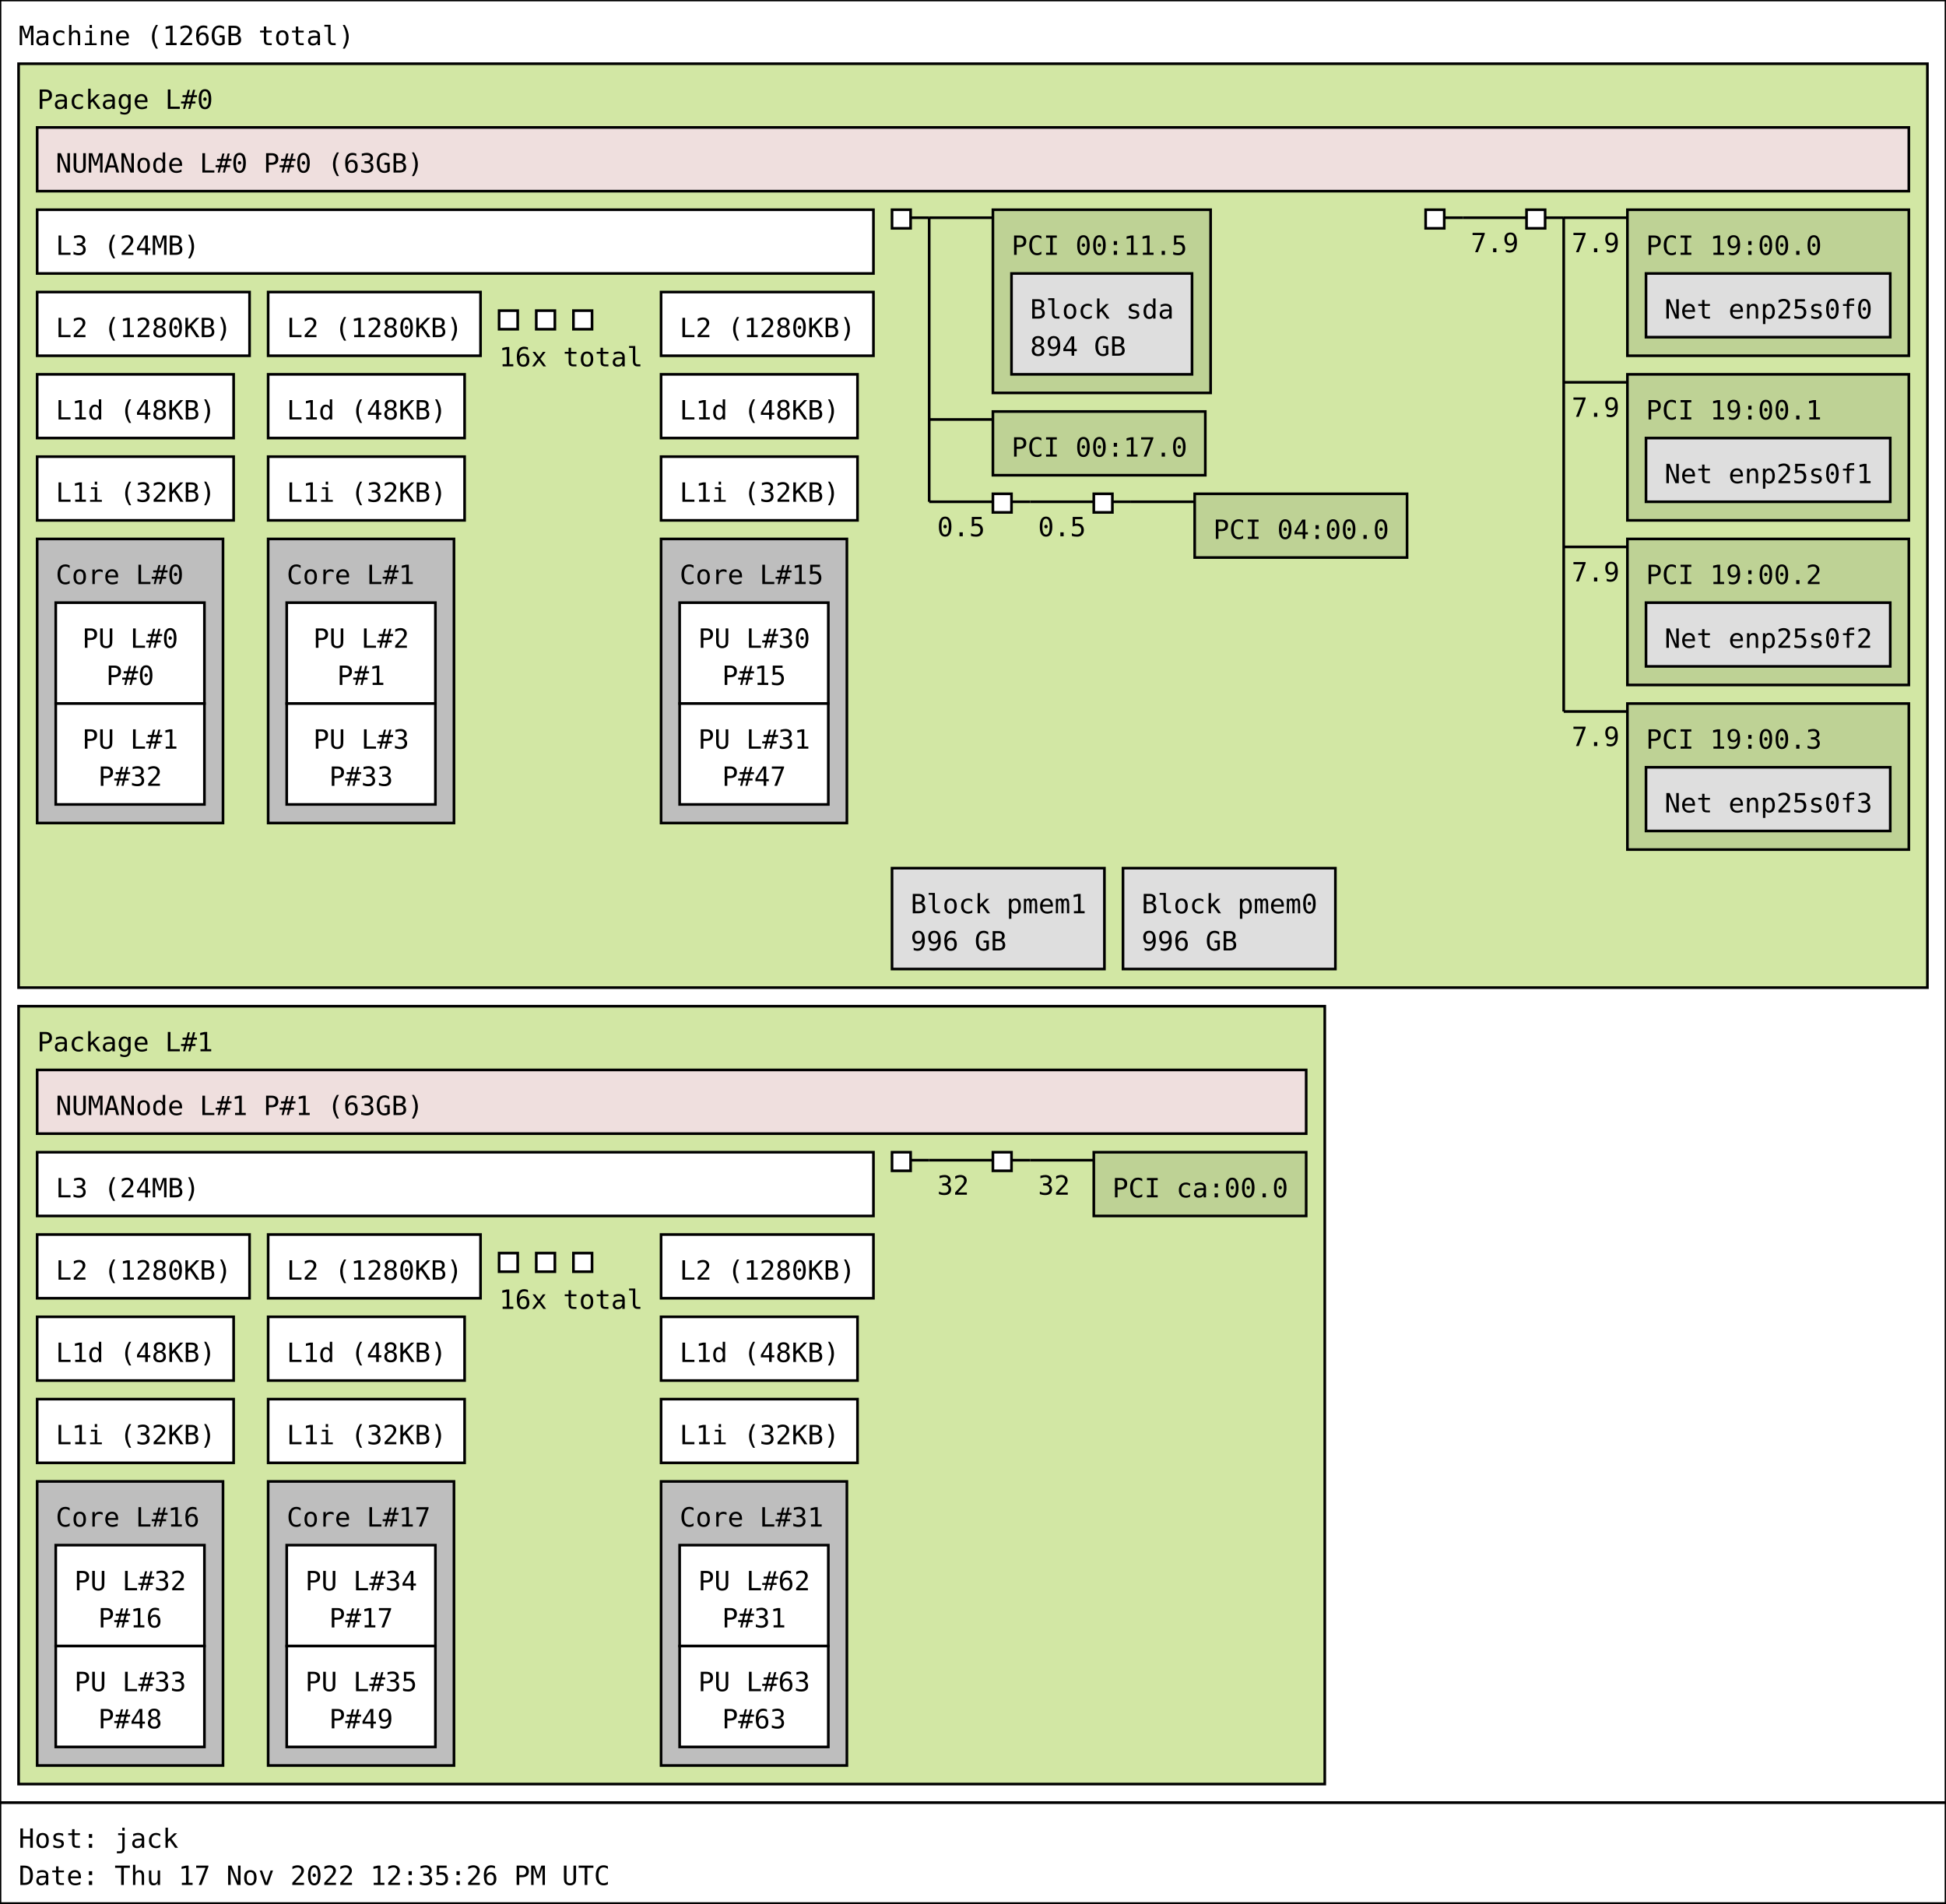
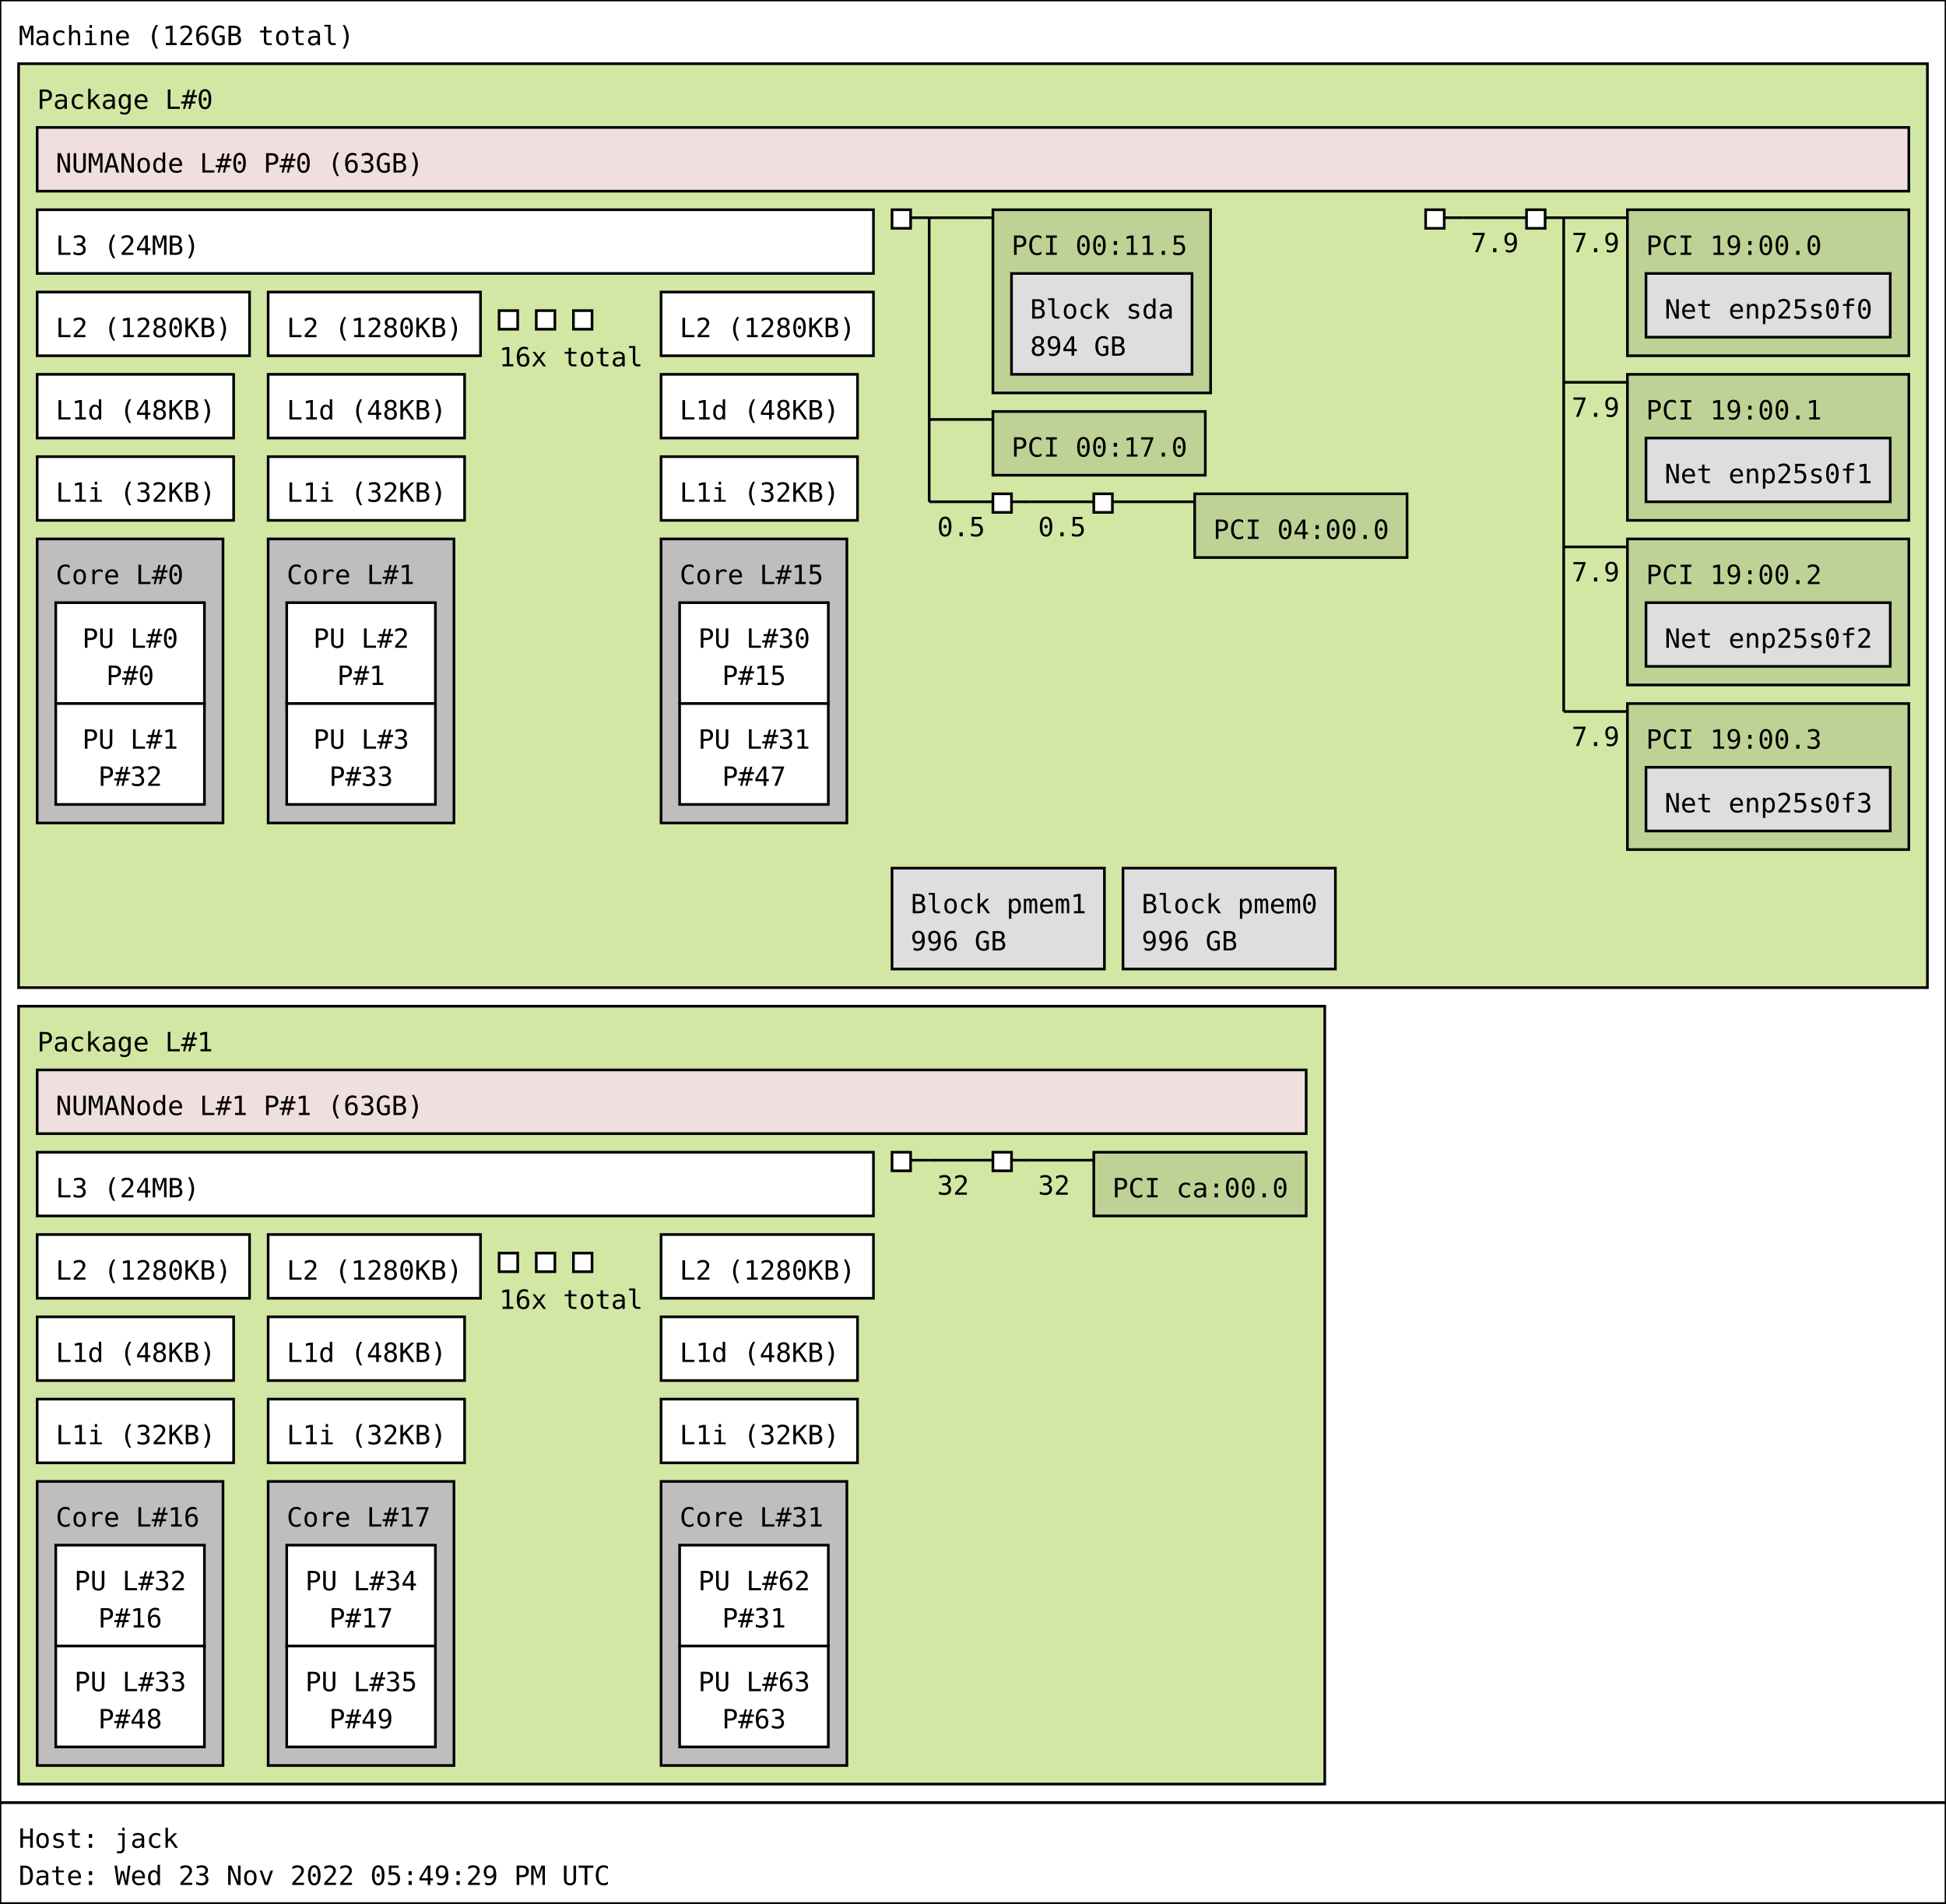
<svg xmlns="http://www.w3.org/2000/svg" width="733px" height="717px" viewBox="0 0 733px 717px" version="1.1">
  <rect id="Machine_0_rect" class="Machine" x="0" y="0" width="733" height="679" fill="rgb(255,255,255)" stroke="rgb(0,0,0)" stroke-width="1" />
  <text id="Machine_0_text" class="Machine" font-family="Monospace" x="7" y="17" fill="rgb(0,0,0)" font-size="10px">Machine (126GB total)</text>
  <rect id="Package_0_rect" class="Package" x="7" y="24" width="719" height="348" fill="rgb(210,231,164)" stroke="rgb(0,0,0)" stroke-width="1" />
  <text id="Package_0_text" class="Package" font-family="Monospace" x="14" y="41" fill="rgb(0,0,0)" font-size="10px">Package L#0</text>
  <rect id="L3_0_rect" class="L3" x="14" y="79" width="315" height="24" fill="rgb(255,255,255)" stroke="rgb(0,0,0)" stroke-width="1" />
  <text id="L3_0_text" class="L3" font-family="Monospace" x="21" y="96" fill="rgb(0,0,0)" font-size="10px">L3 (24MB)</text>
  <rect id="L2_0_rect" class="L2" x="14" y="110" width="80" height="24" fill="rgb(255,255,255)" stroke="rgb(0,0,0)" stroke-width="1" />
  <text id="L2_0_text" class="L2" font-family="Monospace" x="21" y="127" fill="rgb(0,0,0)" font-size="10px">L2 (1280KB)</text>
  <rect id="L1d_0_rect" class="L1d" x="14" y="141" width="74" height="24" fill="rgb(255,255,255)" stroke="rgb(0,0,0)" stroke-width="1" />
  <text id="L1d_0_text" class="L1d" font-family="Monospace" x="21" y="158" fill="rgb(0,0,0)" font-size="10px">L1d (48KB)</text>
  <rect id="L1i_0_rect" class="L1i" x="14" y="172" width="74" height="24" fill="rgb(255,255,255)" stroke="rgb(0,0,0)" stroke-width="1" />
  <text id="L1i_0_text" class="L1i" font-family="Monospace" x="21" y="189" fill="rgb(0,0,0)" font-size="10px">L1i (32KB)</text>
  <rect id="Core_0_rect" class="Core" x="14" y="203" width="70" height="107" fill="rgb(190,190,190)" stroke="rgb(0,0,0)" stroke-width="1" />
  <text id="Core_0_text" class="Core" font-family="Monospace" x="21" y="220" fill="rgb(0,0,0)" font-size="10px">Core L#0</text>
  <rect id="PU_0_rect" class="PU" x="21" y="227" width="56" height="38" fill="rgb(255,255,255)" stroke="rgb(0,0,0)" stroke-width="1" />
  <text id="PU_0_text" class="PU" font-family="Monospace" x="31" y="244" fill="rgb(0,0,0)" font-size="10px">PU L#0</text>
  <text id="PU_0_text_1" class="PU" font-family="Monospace" x="40" y="258" fill="rgb(0,0,0)" font-size="10px">P#0</text>
  <rect id="PU_1_rect" class="PU" x="21" y="265" width="56" height="38" fill="rgb(255,255,255)" stroke="rgb(0,0,0)" stroke-width="1" />
  <text id="PU_1_text" class="PU" font-family="Monospace" x="31" y="282" fill="rgb(0,0,0)" font-size="10px">PU L#1</text>
  <text id="PU_1_text_1" class="PU" font-family="Monospace" x="37" y="296" fill="rgb(0,0,0)" font-size="10px">P#32</text>
  <rect id="L2_1_rect" class="L2" x="101" y="110" width="80" height="24" fill="rgb(255,255,255)" stroke="rgb(0,0,0)" stroke-width="1" />
  <text id="L2_1_text" class="L2" font-family="Monospace" x="108" y="127" fill="rgb(0,0,0)" font-size="10px">L2 (1280KB)</text>
  <rect id="L1d_1_rect" class="L1d" x="101" y="141" width="74" height="24" fill="rgb(255,255,255)" stroke="rgb(0,0,0)" stroke-width="1" />
  <text id="L1d_1_text" class="L1d" font-family="Monospace" x="108" y="158" fill="rgb(0,0,0)" font-size="10px">L1d (48KB)</text>
  <rect id="L1i_1_rect" class="L1i" x="101" y="172" width="74" height="24" fill="rgb(255,255,255)" stroke="rgb(0,0,0)" stroke-width="1" />
  <text id="L1i_1_text" class="L1i" font-family="Monospace" x="108" y="189" fill="rgb(0,0,0)" font-size="10px">L1i (32KB)</text>
  <rect id="Core_1_rect" class="Core" x="101" y="203" width="70" height="107" fill="rgb(190,190,190)" stroke="rgb(0,0,0)" stroke-width="1" />
  <text id="Core_1_text" class="Core" font-family="Monospace" x="108" y="220" fill="rgb(0,0,0)" font-size="10px">Core L#1</text>
  <rect id="PU_2_rect" class="PU" x="108" y="227" width="56" height="38" fill="rgb(255,255,255)" stroke="rgb(0,0,0)" stroke-width="1" />
  <text id="PU_2_text" class="PU" font-family="Monospace" x="118" y="244" fill="rgb(0,0,0)" font-size="10px">PU L#2</text>
  <text id="PU_2_text_1" class="PU" font-family="Monospace" x="127" y="258" fill="rgb(0,0,0)" font-size="10px">P#1</text>
  <rect id="PU_3_rect" class="PU" x="108" y="265" width="56" height="38" fill="rgb(255,255,255)" stroke="rgb(0,0,0)" stroke-width="1" />
  <text id="PU_3_text" class="PU" font-family="Monospace" x="118" y="282" fill="rgb(0,0,0)" font-size="10px">PU L#3</text>
  <text id="PU_3_text_1" class="PU" font-family="Monospace" x="124" y="296" fill="rgb(0,0,0)" font-size="10px">P#33</text>
  <rect id="L2_2_rect" class="L2" x="188" y="117" width="7" height="7" fill="rgb(255,255,255)" stroke="rgb(0,0,0)" stroke-width="1" />
  <rect id="L2_2_rect" class="L2" x="202" y="117" width="7" height="7" fill="rgb(255,255,255)" stroke="rgb(0,0,0)" stroke-width="1" />
  <rect id="L2_2_rect" class="L2" x="216" y="117" width="7" height="7" fill="rgb(255,255,255)" stroke="rgb(0,0,0)" stroke-width="1" />
  <text id="L2_2_text" class="L2" font-family="Monospace" x="188" y="138" fill="rgb(0,0,0)" font-size="10px">16x total</text>
  <rect id="L2_15_rect" class="L2" x="249" y="110" width="80" height="24" fill="rgb(255,255,255)" stroke="rgb(0,0,0)" stroke-width="1" />
  <text id="L2_15_text" class="L2" font-family="Monospace" x="256" y="127" fill="rgb(0,0,0)" font-size="10px">L2 (1280KB)</text>
  <rect id="L1d_15_rect" class="L1d" x="249" y="141" width="74" height="24" fill="rgb(255,255,255)" stroke="rgb(0,0,0)" stroke-width="1" />
  <text id="L1d_15_text" class="L1d" font-family="Monospace" x="256" y="158" fill="rgb(0,0,0)" font-size="10px">L1d (48KB)</text>
  <rect id="L1i_15_rect" class="L1i" x="249" y="172" width="74" height="24" fill="rgb(255,255,255)" stroke="rgb(0,0,0)" stroke-width="1" />
  <text id="L1i_15_text" class="L1i" font-family="Monospace" x="256" y="189" fill="rgb(0,0,0)" font-size="10px">L1i (32KB)</text>
  <rect id="Core_15_rect" class="Core" x="249" y="203" width="70" height="107" fill="rgb(190,190,190)" stroke="rgb(0,0,0)" stroke-width="1" />
  <text id="Core_15_text" class="Core" font-family="Monospace" x="256" y="220" fill="rgb(0,0,0)" font-size="10px">Core L#15</text>
  <rect id="PU_30_rect" class="PU" x="256" y="227" width="56" height="38" fill="rgb(255,255,255)" stroke="rgb(0,0,0)" stroke-width="1" />
  <text id="PU_30_text" class="PU" font-family="Monospace" x="263" y="244" fill="rgb(0,0,0)" font-size="10px">PU L#30</text>
  <text id="PU_30_text_1" class="PU" font-family="Monospace" x="272" y="258" fill="rgb(0,0,0)" font-size="10px">P#15</text>
  <rect id="PU_31_rect" class="PU" x="256" y="265" width="56" height="38" fill="rgb(255,255,255)" stroke="rgb(0,0,0)" stroke-width="1" />
  <text id="PU_31_text" class="PU" font-family="Monospace" x="263" y="282" fill="rgb(0,0,0)" font-size="10px">PU L#31</text>
  <text id="PU_31_text_1" class="PU" font-family="Monospace" x="272" y="296" fill="rgb(0,0,0)" font-size="10px">P#47</text>
  <rect id="NUMANode_0_rect" class="NUMANode" x="14" y="48" width="705" height="24" fill="rgb(239,223,222)" stroke="rgb(0,0,0)" stroke-width="1" />
  <text id="NUMANode_0_text" class="NUMANode" font-family="Monospace" x="21" y="65" fill="rgb(0,0,0)" font-size="10px">NUMANode L#0 P#0 (63GB)</text>
  <rect id="HostBridge_0_rect" class="HostBridge" x="336" y="79" width="7" height="7" fill="rgb(255,255,255)" stroke="rgb(0,0,0)" stroke-width="1" />
  <line id="HostBridge_0_line" class="HostBridge" x1="343" y1="82" x2="350" y2="82" stroke="rgb(0,0,0)" stroke-width="1" />
  <line id="HostBridge_0_line_2" class="HostBridge" x1="350" y1="82" x2="374" y2="82" stroke="rgb(0,0,0)" stroke-width="1" />
  <line id="HostBridge_0_line_3" class="HostBridge" x1="350" y1="158" x2="374" y2="158" stroke="rgb(0,0,0)" stroke-width="1" />
  <line id="HostBridge_0_line_4" class="HostBridge" x1="350" y1="189" x2="374" y2="189" stroke="rgb(0,0,0)" stroke-width="1" />
  <text id="HostBridge_0_text_4" class="HostBridge" font-family="Monospace" x="353" y="202" fill="rgb(0,0,0)" font-size="10px">0.5</text>
  <line id="HostBridge_0_line_1" class="HostBridge" x1="350" y1="82" x2="350" y2="189" stroke="rgb(0,0,0)" stroke-width="1" />
  <rect id="PCI_0_rect" class="PCI" x="374" y="79" width="82" height="69" fill="rgb(190,210,149)" stroke="rgb(0,0,0)" stroke-width="1" />
  <text id="PCI_0_text" class="PCI" font-family="Monospace" x="381" y="96" fill="rgb(0,0,0)" font-size="10px">PCI 00:11.5</text>
  <rect id="Block_0_rect" class="Block" x="381" y="103" width="68" height="38" fill="rgb(222,222,222)" stroke="rgb(0,0,0)" stroke-width="1" />
  <text id="Block_0_text" class="Block" font-family="Monospace" x="388" y="120" fill="rgb(0,0,0)" font-size="10px">Block sda</text>
  <text id="Block_0_text_1" class="Block" font-family="Monospace" x="388" y="134" fill="rgb(0,0,0)" font-size="10px">894 GB</text>
  <rect id="PCI_1_rect" class="PCI" x="374" y="155" width="80" height="24" fill="rgb(190,210,149)" stroke="rgb(0,0,0)" stroke-width="1" />
  <text id="PCI_1_text" class="PCI" font-family="Monospace" x="381" y="172" fill="rgb(0,0,0)" font-size="10px">PCI 00:17.0</text>
  <rect id="PCIBridge_1_rect" class="PCIBridge" x="374" y="186" width="7" height="7" fill="rgb(255,255,255)" stroke="rgb(0,0,0)" stroke-width="1" />
  <line id="PCIBridge_1_line" class="PCIBridge" x1="381" y1="189" x2="388" y2="189" stroke="rgb(0,0,0)" stroke-width="1" />
  <line id="PCIBridge_1_line_2" class="PCIBridge" x1="388" y1="189" x2="412" y2="189" stroke="rgb(0,0,0)" stroke-width="1" />
  <text id="PCIBridge_1_text_2" class="PCIBridge" font-family="Monospace" x="391" y="202" fill="rgb(0,0,0)" font-size="10px">0.5</text>
  <line id="PCIBridge_1_line_1" class="PCIBridge" x1="388" y1="189" x2="388" y2="189" stroke="rgb(0,0,0)" stroke-width="1" />
  <rect id="PCIBridge_2_rect" class="PCIBridge" x="412" y="186" width="7" height="7" fill="rgb(255,255,255)" stroke="rgb(0,0,0)" stroke-width="1" />
  <line id="PCIBridge_2_line" class="PCIBridge" x1="419" y1="189" x2="426" y2="189" stroke="rgb(0,0,0)" stroke-width="1" />
  <line id="PCIBridge_2_line_2" class="PCIBridge" x1="426" y1="189" x2="450" y2="189" stroke="rgb(0,0,0)" stroke-width="1" />
  <line id="PCIBridge_2_line_1" class="PCIBridge" x1="426" y1="189" x2="426" y2="189" stroke="rgb(0,0,0)" stroke-width="1" />
  <rect id="PCI_2_rect" class="PCI" x="450" y="186" width="80" height="24" fill="rgb(190,210,149)" stroke="rgb(0,0,0)" stroke-width="1" />
  <text id="PCI_2_text" class="PCI" font-family="Monospace" x="457" y="203" fill="rgb(0,0,0)" font-size="10px">PCI 04:00.0</text>
  <rect id="HostBridge_3_rect" class="HostBridge" x="537" y="79" width="7" height="7" fill="rgb(255,255,255)" stroke="rgb(0,0,0)" stroke-width="1" />
  <line id="HostBridge_3_line" class="HostBridge" x1="544" y1="82" x2="551" y2="82" stroke="rgb(0,0,0)" stroke-width="1" />
  <line id="HostBridge_3_line_2" class="HostBridge" x1="551" y1="82" x2="575" y2="82" stroke="rgb(0,0,0)" stroke-width="1" />
  <text id="HostBridge_3_text_2" class="HostBridge" font-family="Monospace" x="554" y="95" fill="rgb(0,0,0)" font-size="10px">7.9</text>
  <line id="HostBridge_3_line_1" class="HostBridge" x1="551" y1="82" x2="551" y2="82" stroke="rgb(0,0,0)" stroke-width="1" />
  <rect id="PCIBridge_4_rect" class="PCIBridge" x="575" y="79" width="7" height="7" fill="rgb(255,255,255)" stroke="rgb(0,0,0)" stroke-width="1" />
  <line id="PCIBridge_4_line" class="PCIBridge" x1="582" y1="82" x2="589" y2="82" stroke="rgb(0,0,0)" stroke-width="1" />
  <line id="PCIBridge_4_line_2" class="PCIBridge" x1="589" y1="82" x2="613" y2="82" stroke="rgb(0,0,0)" stroke-width="1" />
  <text id="PCIBridge_4_text_2" class="PCIBridge" font-family="Monospace" x="592" y="95" fill="rgb(0,0,0)" font-size="10px">7.9</text>
  <line id="PCIBridge_4_line_3" class="PCIBridge" x1="589" y1="144" x2="613" y2="144" stroke="rgb(0,0,0)" stroke-width="1" />
  <text id="PCIBridge_4_text_3" class="PCIBridge" font-family="Monospace" x="592" y="157" fill="rgb(0,0,0)" font-size="10px">7.9</text>
  <line id="PCIBridge_4_line_4" class="PCIBridge" x1="589" y1="206" x2="613" y2="206" stroke="rgb(0,0,0)" stroke-width="1" />
  <text id="PCIBridge_4_text_4" class="PCIBridge" font-family="Monospace" x="592" y="219" fill="rgb(0,0,0)" font-size="10px">7.9</text>
  <line id="PCIBridge_4_line_5" class="PCIBridge" x1="589" y1="268" x2="613" y2="268" stroke="rgb(0,0,0)" stroke-width="1" />
  <text id="PCIBridge_4_text_5" class="PCIBridge" font-family="Monospace" x="592" y="281" fill="rgb(0,0,0)" font-size="10px">7.9</text>
  <line id="PCIBridge_4_line_1" class="PCIBridge" x1="589" y1="82" x2="589" y2="268" stroke="rgb(0,0,0)" stroke-width="1" />
  <rect id="PCI_3_rect" class="PCI" x="613" y="79" width="106" height="55" fill="rgb(190,210,149)" stroke="rgb(0,0,0)" stroke-width="1" />
  <text id="PCI_3_text" class="PCI" font-family="Monospace" x="620" y="96" fill="rgb(0,0,0)" font-size="10px">PCI 19:00.0</text>
  <rect id="Net_1_rect" class="Net" x="620" y="103" width="92" height="24" fill="rgb(222,222,222)" stroke="rgb(0,0,0)" stroke-width="1" />
  <text id="Net_1_text" class="Net" font-family="Monospace" x="627" y="120" fill="rgb(0,0,0)" font-size="10px">Net enp25s0f0</text>
  <rect id="PCI_4_rect" class="PCI" x="613" y="141" width="106" height="55" fill="rgb(190,210,149)" stroke="rgb(0,0,0)" stroke-width="1" />
  <text id="PCI_4_text" class="PCI" font-family="Monospace" x="620" y="158" fill="rgb(0,0,0)" font-size="10px">PCI 19:00.1</text>
  <rect id="Net_2_rect" class="Net" x="620" y="165" width="92" height="24" fill="rgb(222,222,222)" stroke="rgb(0,0,0)" stroke-width="1" />
  <text id="Net_2_text" class="Net" font-family="Monospace" x="627" y="182" fill="rgb(0,0,0)" font-size="10px">Net enp25s0f1</text>
  <rect id="PCI_5_rect" class="PCI" x="613" y="203" width="106" height="55" fill="rgb(190,210,149)" stroke="rgb(0,0,0)" stroke-width="1" />
  <text id="PCI_5_text" class="PCI" font-family="Monospace" x="620" y="220" fill="rgb(0,0,0)" font-size="10px">PCI 19:00.2</text>
  <rect id="Net_3_rect" class="Net" x="620" y="227" width="92" height="24" fill="rgb(222,222,222)" stroke="rgb(0,0,0)" stroke-width="1" />
  <text id="Net_3_text" class="Net" font-family="Monospace" x="627" y="244" fill="rgb(0,0,0)" font-size="10px">Net enp25s0f2</text>
  <rect id="PCI_6_rect" class="PCI" x="613" y="265" width="106" height="55" fill="rgb(190,210,149)" stroke="rgb(0,0,0)" stroke-width="1" />
  <text id="PCI_6_text" class="PCI" font-family="Monospace" x="620" y="282" fill="rgb(0,0,0)" font-size="10px">PCI 19:00.3</text>
  <rect id="Net_4_rect" class="Net" x="620" y="289" width="92" height="24" fill="rgb(222,222,222)" stroke="rgb(0,0,0)" stroke-width="1" />
  <text id="Net_4_text" class="Net" font-family="Monospace" x="627" y="306" fill="rgb(0,0,0)" font-size="10px">Net enp25s0f3</text>
  <rect id="Block_5_rect" class="Block" x="336" y="327" width="80" height="38" fill="rgb(222,222,222)" stroke="rgb(0,0,0)" stroke-width="1" />
  <text id="Block_5_text" class="Block" font-family="Monospace" x="343" y="344" fill="rgb(0,0,0)" font-size="10px">Block pmem1</text>
  <text id="Block_5_text_1" class="Block" font-family="Monospace" x="343" y="358" fill="rgb(0,0,0)" font-size="10px">996 GB</text>
  <rect id="Block_6_rect" class="Block" x="423" y="327" width="80" height="38" fill="rgb(222,222,222)" stroke="rgb(0,0,0)" stroke-width="1" />
  <text id="Block_6_text" class="Block" font-family="Monospace" x="430" y="344" fill="rgb(0,0,0)" font-size="10px">Block pmem0</text>
  <text id="Block_6_text_1" class="Block" font-family="Monospace" x="430" y="358" fill="rgb(0,0,0)" font-size="10px">996 GB</text>
  <rect id="Package_1_rect" class="Package" x="7" y="379" width="492" height="293" fill="rgb(210,231,164)" stroke="rgb(0,0,0)" stroke-width="1" />
  <text id="Package_1_text" class="Package" font-family="Monospace" x="14" y="396" fill="rgb(0,0,0)" font-size="10px">Package L#1</text>
  <rect id="L3_1_rect" class="L3" x="14" y="434" width="315" height="24" fill="rgb(255,255,255)" stroke="rgb(0,0,0)" stroke-width="1" />
  <text id="L3_1_text" class="L3" font-family="Monospace" x="21" y="451" fill="rgb(0,0,0)" font-size="10px">L3 (24MB)</text>
  <rect id="L2_16_rect" class="L2" x="14" y="465" width="80" height="24" fill="rgb(255,255,255)" stroke="rgb(0,0,0)" stroke-width="1" />
  <text id="L2_16_text" class="L2" font-family="Monospace" x="21" y="482" fill="rgb(0,0,0)" font-size="10px">L2 (1280KB)</text>
  <rect id="L1d_16_rect" class="L1d" x="14" y="496" width="74" height="24" fill="rgb(255,255,255)" stroke="rgb(0,0,0)" stroke-width="1" />
  <text id="L1d_16_text" class="L1d" font-family="Monospace" x="21" y="513" fill="rgb(0,0,0)" font-size="10px">L1d (48KB)</text>
  <rect id="L1i_16_rect" class="L1i" x="14" y="527" width="74" height="24" fill="rgb(255,255,255)" stroke="rgb(0,0,0)" stroke-width="1" />
  <text id="L1i_16_text" class="L1i" font-family="Monospace" x="21" y="544" fill="rgb(0,0,0)" font-size="10px">L1i (32KB)</text>
  <rect id="Core_16_rect" class="Core" x="14" y="558" width="70" height="107" fill="rgb(190,190,190)" stroke="rgb(0,0,0)" stroke-width="1" />
  <text id="Core_16_text" class="Core" font-family="Monospace" x="21" y="575" fill="rgb(0,0,0)" font-size="10px">Core L#16</text>
  <rect id="PU_32_rect" class="PU" x="21" y="582" width="56" height="38" fill="rgb(255,255,255)" stroke="rgb(0,0,0)" stroke-width="1" />
  <text id="PU_32_text" class="PU" font-family="Monospace" x="28" y="599" fill="rgb(0,0,0)" font-size="10px">PU L#32</text>
  <text id="PU_32_text_1" class="PU" font-family="Monospace" x="37" y="613" fill="rgb(0,0,0)" font-size="10px">P#16</text>
  <rect id="PU_33_rect" class="PU" x="21" y="620" width="56" height="38" fill="rgb(255,255,255)" stroke="rgb(0,0,0)" stroke-width="1" />
  <text id="PU_33_text" class="PU" font-family="Monospace" x="28" y="637" fill="rgb(0,0,0)" font-size="10px">PU L#33</text>
  <text id="PU_33_text_1" class="PU" font-family="Monospace" x="37" y="651" fill="rgb(0,0,0)" font-size="10px">P#48</text>
  <rect id="L2_17_rect" class="L2" x="101" y="465" width="80" height="24" fill="rgb(255,255,255)" stroke="rgb(0,0,0)" stroke-width="1" />
  <text id="L2_17_text" class="L2" font-family="Monospace" x="108" y="482" fill="rgb(0,0,0)" font-size="10px">L2 (1280KB)</text>
  <rect id="L1d_17_rect" class="L1d" x="101" y="496" width="74" height="24" fill="rgb(255,255,255)" stroke="rgb(0,0,0)" stroke-width="1" />
  <text id="L1d_17_text" class="L1d" font-family="Monospace" x="108" y="513" fill="rgb(0,0,0)" font-size="10px">L1d (48KB)</text>
  <rect id="L1i_17_rect" class="L1i" x="101" y="527" width="74" height="24" fill="rgb(255,255,255)" stroke="rgb(0,0,0)" stroke-width="1" />
  <text id="L1i_17_text" class="L1i" font-family="Monospace" x="108" y="544" fill="rgb(0,0,0)" font-size="10px">L1i (32KB)</text>
  <rect id="Core_17_rect" class="Core" x="101" y="558" width="70" height="107" fill="rgb(190,190,190)" stroke="rgb(0,0,0)" stroke-width="1" />
  <text id="Core_17_text" class="Core" font-family="Monospace" x="108" y="575" fill="rgb(0,0,0)" font-size="10px">Core L#17</text>
  <rect id="PU_34_rect" class="PU" x="108" y="582" width="56" height="38" fill="rgb(255,255,255)" stroke="rgb(0,0,0)" stroke-width="1" />
  <text id="PU_34_text" class="PU" font-family="Monospace" x="115" y="599" fill="rgb(0,0,0)" font-size="10px">PU L#34</text>
  <text id="PU_34_text_1" class="PU" font-family="Monospace" x="124" y="613" fill="rgb(0,0,0)" font-size="10px">P#17</text>
  <rect id="PU_35_rect" class="PU" x="108" y="620" width="56" height="38" fill="rgb(255,255,255)" stroke="rgb(0,0,0)" stroke-width="1" />
  <text id="PU_35_text" class="PU" font-family="Monospace" x="115" y="637" fill="rgb(0,0,0)" font-size="10px">PU L#35</text>
  <text id="PU_35_text_1" class="PU" font-family="Monospace" x="124" y="651" fill="rgb(0,0,0)" font-size="10px">P#49</text>
  <rect id="L2_18_rect" class="L2" x="188" y="472" width="7" height="7" fill="rgb(255,255,255)" stroke="rgb(0,0,0)" stroke-width="1" />
  <rect id="L2_18_rect" class="L2" x="202" y="472" width="7" height="7" fill="rgb(255,255,255)" stroke="rgb(0,0,0)" stroke-width="1" />
  <rect id="L2_18_rect" class="L2" x="216" y="472" width="7" height="7" fill="rgb(255,255,255)" stroke="rgb(0,0,0)" stroke-width="1" />
  <text id="L2_18_text" class="L2" font-family="Monospace" x="188" y="493" fill="rgb(0,0,0)" font-size="10px">16x total</text>
  <rect id="L2_31_rect" class="L2" x="249" y="465" width="80" height="24" fill="rgb(255,255,255)" stroke="rgb(0,0,0)" stroke-width="1" />
  <text id="L2_31_text" class="L2" font-family="Monospace" x="256" y="482" fill="rgb(0,0,0)" font-size="10px">L2 (1280KB)</text>
  <rect id="L1d_31_rect" class="L1d" x="249" y="496" width="74" height="24" fill="rgb(255,255,255)" stroke="rgb(0,0,0)" stroke-width="1" />
  <text id="L1d_31_text" class="L1d" font-family="Monospace" x="256" y="513" fill="rgb(0,0,0)" font-size="10px">L1d (48KB)</text>
  <rect id="L1i_31_rect" class="L1i" x="249" y="527" width="74" height="24" fill="rgb(255,255,255)" stroke="rgb(0,0,0)" stroke-width="1" />
  <text id="L1i_31_text" class="L1i" font-family="Monospace" x="256" y="544" fill="rgb(0,0,0)" font-size="10px">L1i (32KB)</text>
  <rect id="Core_31_rect" class="Core" x="249" y="558" width="70" height="107" fill="rgb(190,190,190)" stroke="rgb(0,0,0)" stroke-width="1" />
  <text id="Core_31_text" class="Core" font-family="Monospace" x="256" y="575" fill="rgb(0,0,0)" font-size="10px">Core L#31</text>
  <rect id="PU_62_rect" class="PU" x="256" y="582" width="56" height="38" fill="rgb(255,255,255)" stroke="rgb(0,0,0)" stroke-width="1" />
  <text id="PU_62_text" class="PU" font-family="Monospace" x="263" y="599" fill="rgb(0,0,0)" font-size="10px">PU L#62</text>
  <text id="PU_62_text_1" class="PU" font-family="Monospace" x="272" y="613" fill="rgb(0,0,0)" font-size="10px">P#31</text>
  <rect id="PU_63_rect" class="PU" x="256" y="620" width="56" height="38" fill="rgb(255,255,255)" stroke="rgb(0,0,0)" stroke-width="1" />
  <text id="PU_63_text" class="PU" font-family="Monospace" x="263" y="637" fill="rgb(0,0,0)" font-size="10px">PU L#63</text>
  <text id="PU_63_text_1" class="PU" font-family="Monospace" x="272" y="651" fill="rgb(0,0,0)" font-size="10px">P#63</text>
  <rect id="NUMANode_1_rect" class="NUMANode" x="14" y="403" width="478" height="24" fill="rgb(239,223,222)" stroke="rgb(0,0,0)" stroke-width="1" />
  <text id="NUMANode_1_text" class="NUMANode" font-family="Monospace" x="21" y="420" fill="rgb(0,0,0)" font-size="10px">NUMANode L#1 P#1 (63GB)</text>
  <rect id="HostBridge_5_rect" class="HostBridge" x="336" y="434" width="7" height="7" fill="rgb(255,255,255)" stroke="rgb(0,0,0)" stroke-width="1" />
  <line id="HostBridge_5_line" class="HostBridge" x1="343" y1="437" x2="350" y2="437" stroke="rgb(0,0,0)" stroke-width="1" />
  <line id="HostBridge_5_line_2" class="HostBridge" x1="350" y1="437" x2="374" y2="437" stroke="rgb(0,0,0)" stroke-width="1" />
  <text id="HostBridge_5_text_2" class="HostBridge" font-family="Monospace" x="353" y="450" fill="rgb(0,0,0)" font-size="10px">32</text>
  <line id="HostBridge_5_line_1" class="HostBridge" x1="350" y1="437" x2="350" y2="437" stroke="rgb(0,0,0)" stroke-width="1" />
  <rect id="PCIBridge_6_rect" class="PCIBridge" x="374" y="434" width="7" height="7" fill="rgb(255,255,255)" stroke="rgb(0,0,0)" stroke-width="1" />
  <line id="PCIBridge_6_line" class="PCIBridge" x1="381" y1="437" x2="388" y2="437" stroke="rgb(0,0,0)" stroke-width="1" />
  <line id="PCIBridge_6_line_2" class="PCIBridge" x1="388" y1="437" x2="412" y2="437" stroke="rgb(0,0,0)" stroke-width="1" />
  <text id="PCIBridge_6_text_2" class="PCIBridge" font-family="Monospace" x="391" y="450" fill="rgb(0,0,0)" font-size="10px">32</text>
  <line id="PCIBridge_6_line_1" class="PCIBridge" x1="388" y1="437" x2="388" y2="437" stroke="rgb(0,0,0)" stroke-width="1" />
  <rect id="PCI_7_rect" class="PCI" x="412" y="434" width="80" height="24" fill="rgb(190,210,149)" stroke="rgb(0,0,0)" stroke-width="1" />
  <text id="PCI_7_text" class="PCI" font-family="Monospace" x="419" y="451" fill="rgb(0,0,0)" font-size="10px">PCI ca:00.0</text>
  <rect id="anon_rect" x="0" y="679" width="733" height="38" fill="rgb(255,255,255)" stroke="rgb(0,0,0)" stroke-width="1" />
  <text id="anon_text" font-family="Monospace" x="7" y="696" fill="rgb(0,0,0)" font-size="10px">Host: jack</text>
-   <text id="anon_text_1" font-family="Monospace" x="7" y="710" fill="rgb(0,0,0)" font-size="10px">Date: Thu 17 Nov 2022 12:35:26 PM UTC</text>
+   <text id="anon_text_1" font-family="Monospace" x="7" y="710" fill="rgb(0,0,0)" font-size="10px">Date: Wed 23 Nov 2022 05:49:29 PM UTC</text>
</svg>
